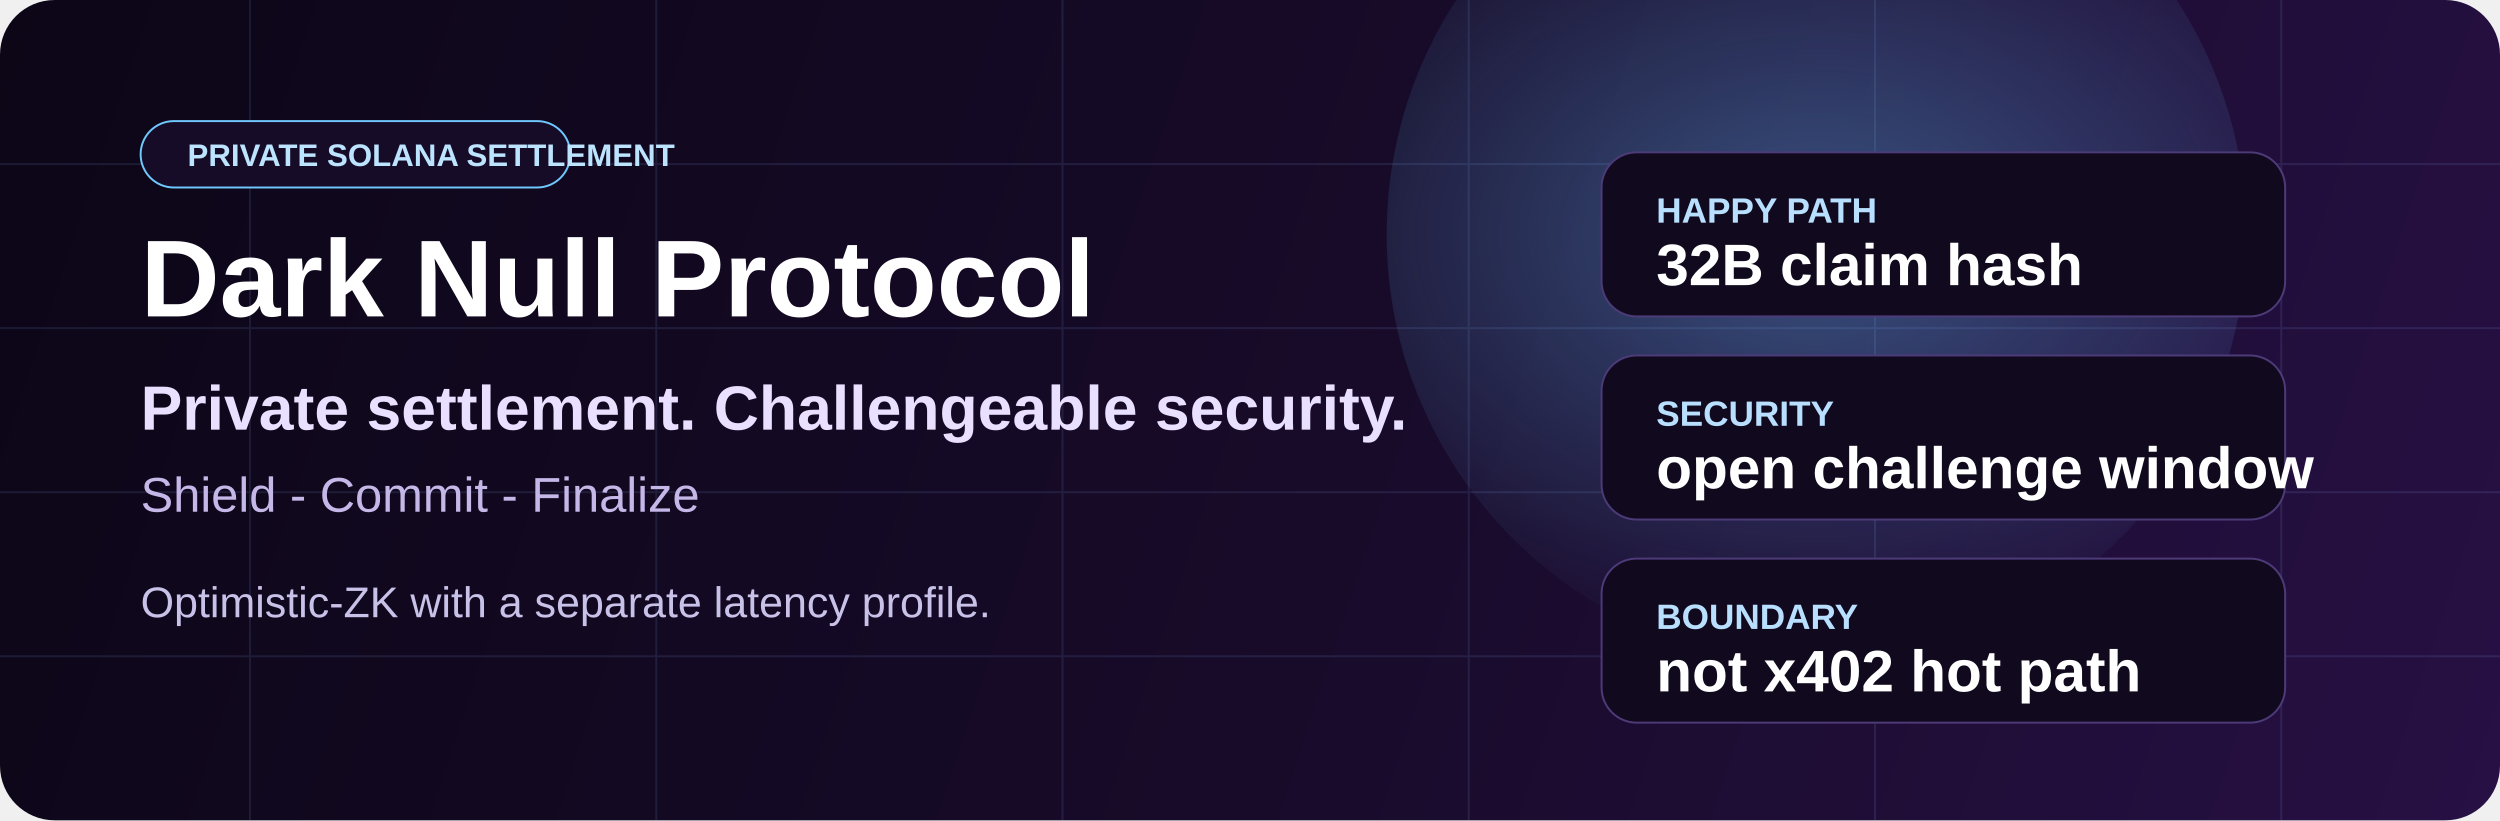
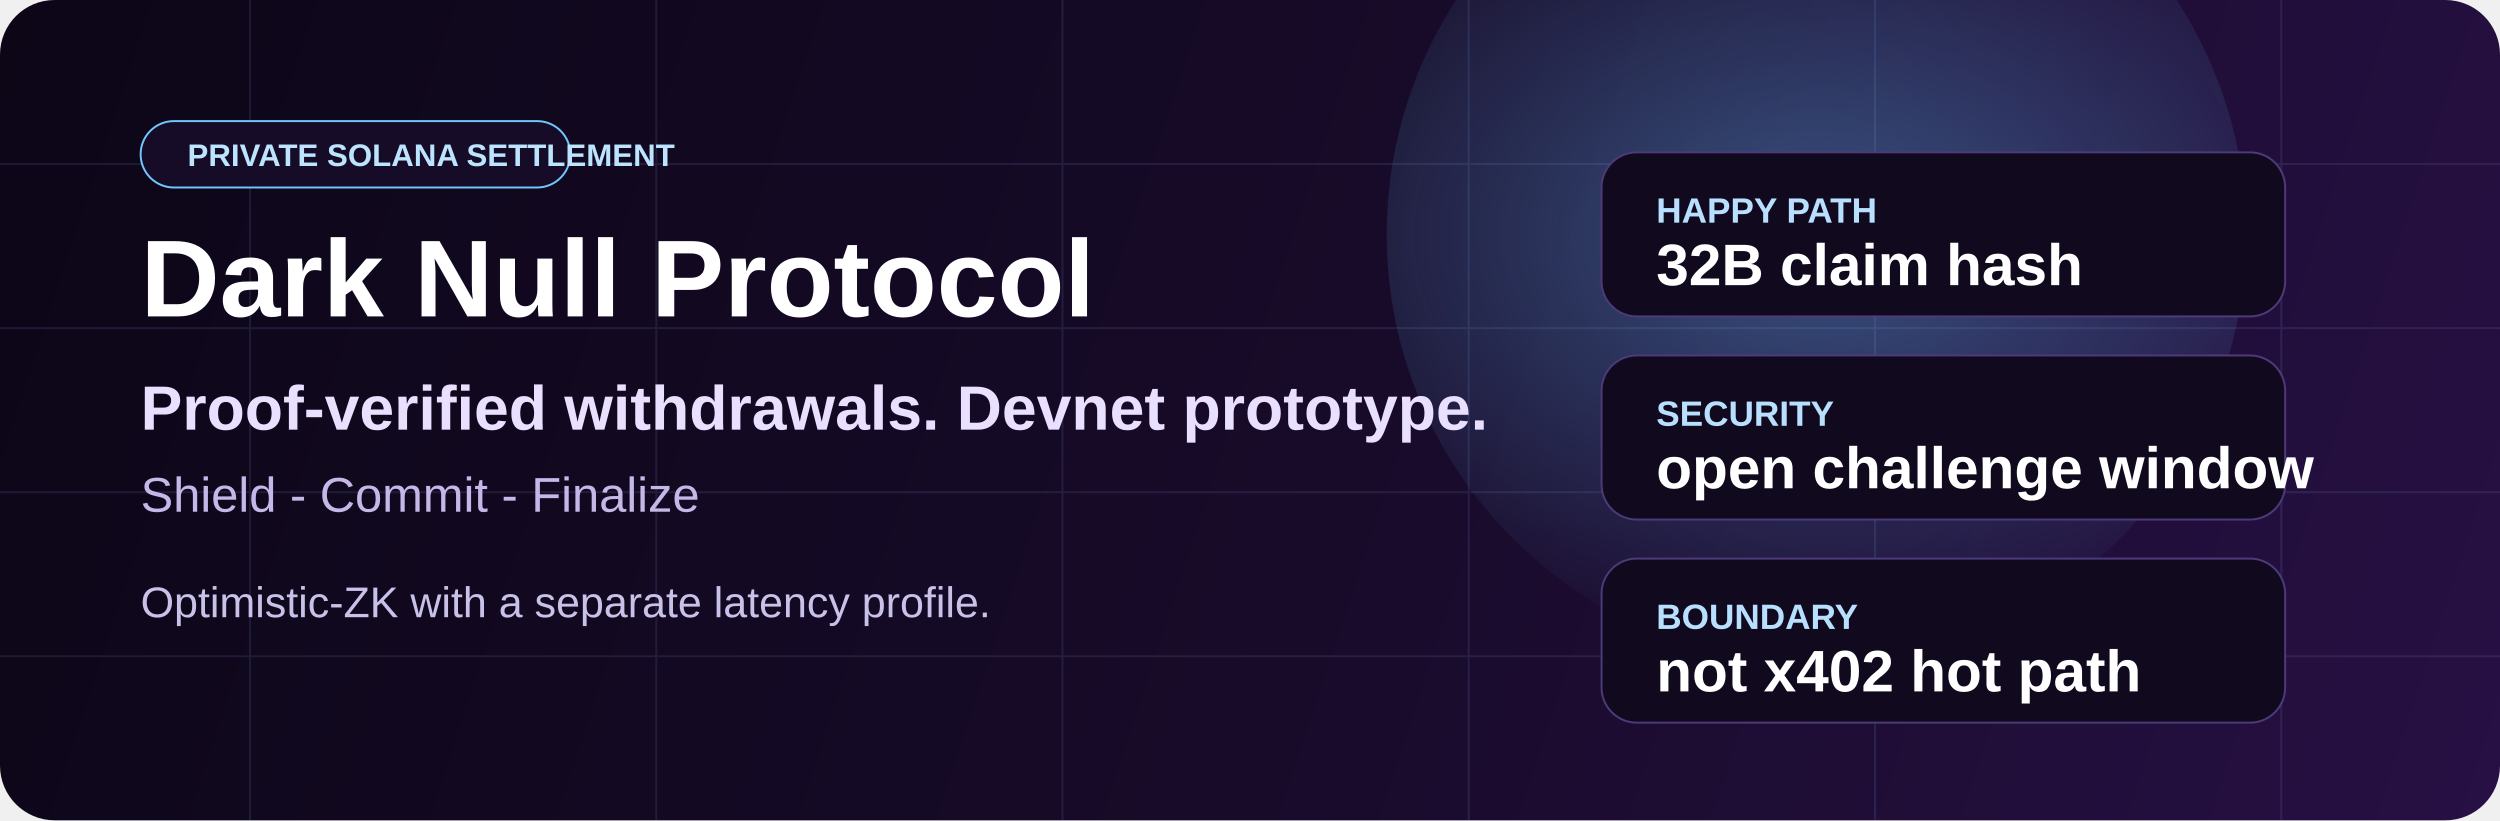
<svg xmlns="http://www.w3.org/2000/svg" width="1280" height="420" viewBox="0 0 1280 420" fill="none">
  <defs>
    <linearGradient id="bg" x1="0" y1="0" x2="1280" y2="420" gradientUnits="userSpaceOnUse">
      <stop stop-color="#0C0617" />
      <stop offset="0.55" stop-color="#180B2A" />
      <stop offset="1" stop-color="#271044" />
    </linearGradient>
    <radialGradient id="glow" cx="0" cy="0" r="1" gradientUnits="userSpaceOnUse" gradientTransform="translate(930 120) rotate(90) scale(220 320)">
      <stop stop-color="#67C1FF" stop-opacity="0.38" />
      <stop offset="1" stop-color="#67C1FF" stop-opacity="0" />
    </radialGradient>
  </defs>
  <rect width="1280" height="420" rx="28" fill="url(#bg)" />
  <g opacity="0.12" stroke="#87B4FF">
    <path d="M0 84H1280" />
    <path d="M0 168H1280" />
    <path d="M0 252H1280" />
    <path d="M0 336H1280" />
    <path d="M128 0V420" />
    <path d="M336 0V420" />
    <path d="M544 0V420" />
    <path d="M752 0V420" />
    <path d="M960 0V420" />
    <path d="M1168 0V420" />
  </g>
  <circle cx="930" cy="120" r="220" fill="url(#glow)" />
  <rect x="72" y="62" width="220" height="34" rx="17" fill="#170C27" stroke="#6FC9FF" />
  <text x="96" y="85" fill="#BCE4FF" font-family="Arial, Helvetica, sans-serif" font-size="16" font-weight="700">PRIVATE SOLANA SETTLEMENT</text>
  <text x="72" y="162" fill="white" font-family="Arial, Helvetica, sans-serif" font-size="56" font-weight="800">Dark Null Protocol</text>
-   <text x="72" y="220" fill="#E9DFFE" font-family="Arial, Helvetica, sans-serif" font-size="32" font-weight="700">Private settlement. Challengeable security.</text>
+   <text x="72" y="220" fill="#E9DFFE" font-family="Arial, Helvetica, sans-serif" font-size="32" font-weight="700">Proof-verified withdrawals. Devnet prototype.</text>
  <text x="72" y="262" fill="#C5B8E8" font-family="Arial, Helvetica, sans-serif" font-size="25">Shield - Commit - Finalize</text>
  <text x="72" y="316" fill="#C9C2E8" font-family="Arial, Helvetica, sans-serif" font-size="22">Optimistic-ZK with a separate latency profile.</text>
  <g>
    <rect x="820" y="78" width="350" height="84" rx="18" fill="#110A1E" stroke="#4D3A79" />
    <text x="848" y="114" fill="#B9DFFF" font-family="Arial, Helvetica, sans-serif" font-size="18" font-weight="700">HAPPY PATH</text>
    <text x="848" y="146" fill="white" font-family="Arial, Helvetica, sans-serif" font-size="30" font-weight="800">32B claim hash</text>
    <rect x="820" y="182" width="350" height="84" rx="18" fill="#110A1E" stroke="#4D3A79" />
    <text x="848" y="218" fill="#B9DFFF" font-family="Arial, Helvetica, sans-serif" font-size="18" font-weight="700">SECURITY</text>
    <text x="848" y="250" fill="white" font-family="Arial, Helvetica, sans-serif" font-size="30" font-weight="800">open challenge window</text>
    <rect x="820" y="286" width="350" height="84" rx="18" fill="#110A1E" stroke="#4D3A79" />
    <text x="848" y="322" fill="#B9DFFF" font-family="Arial, Helvetica, sans-serif" font-size="18" font-weight="700">BOUNDARY</text>
    <text x="848" y="354" fill="white" font-family="Arial, Helvetica, sans-serif" font-size="30" font-weight="800">not x402 hot path</text>
  </g>
</svg>
